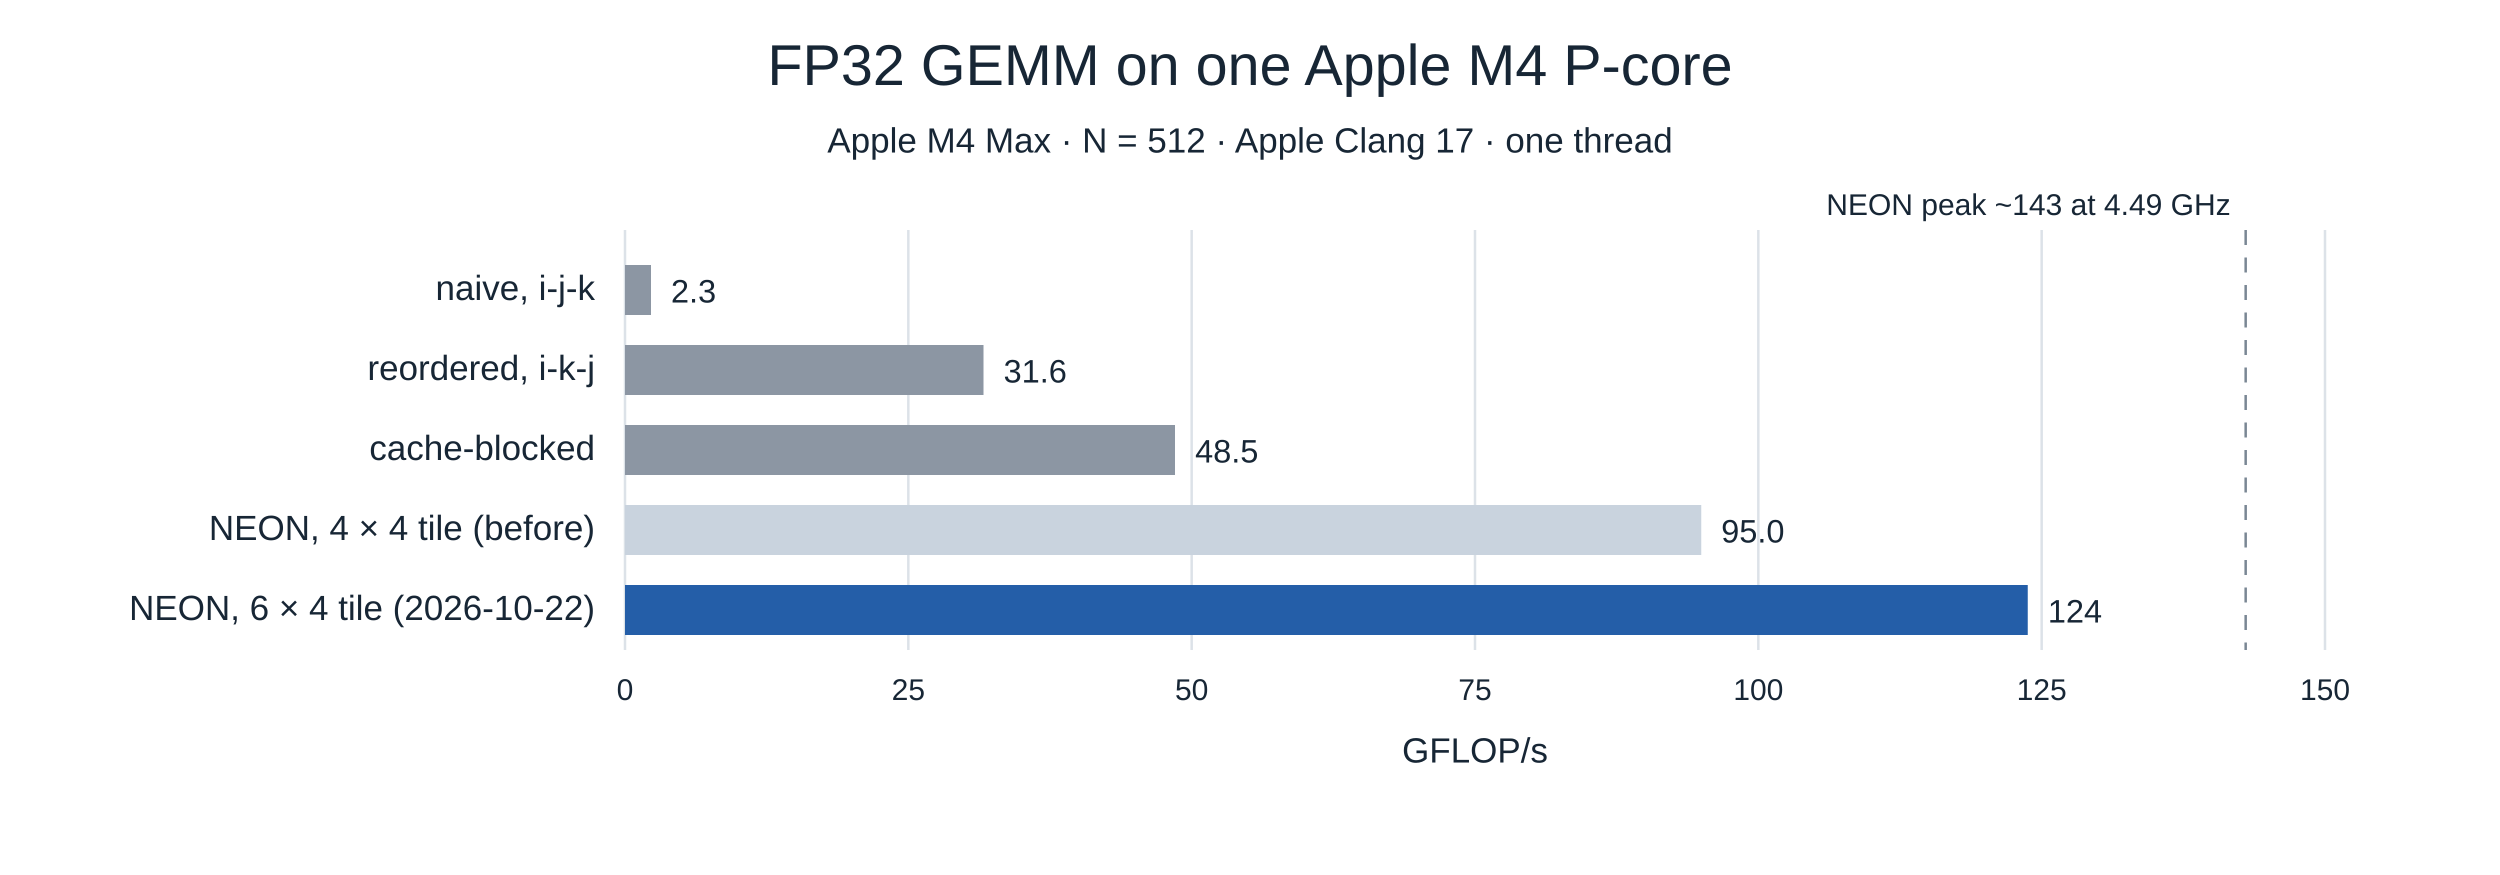
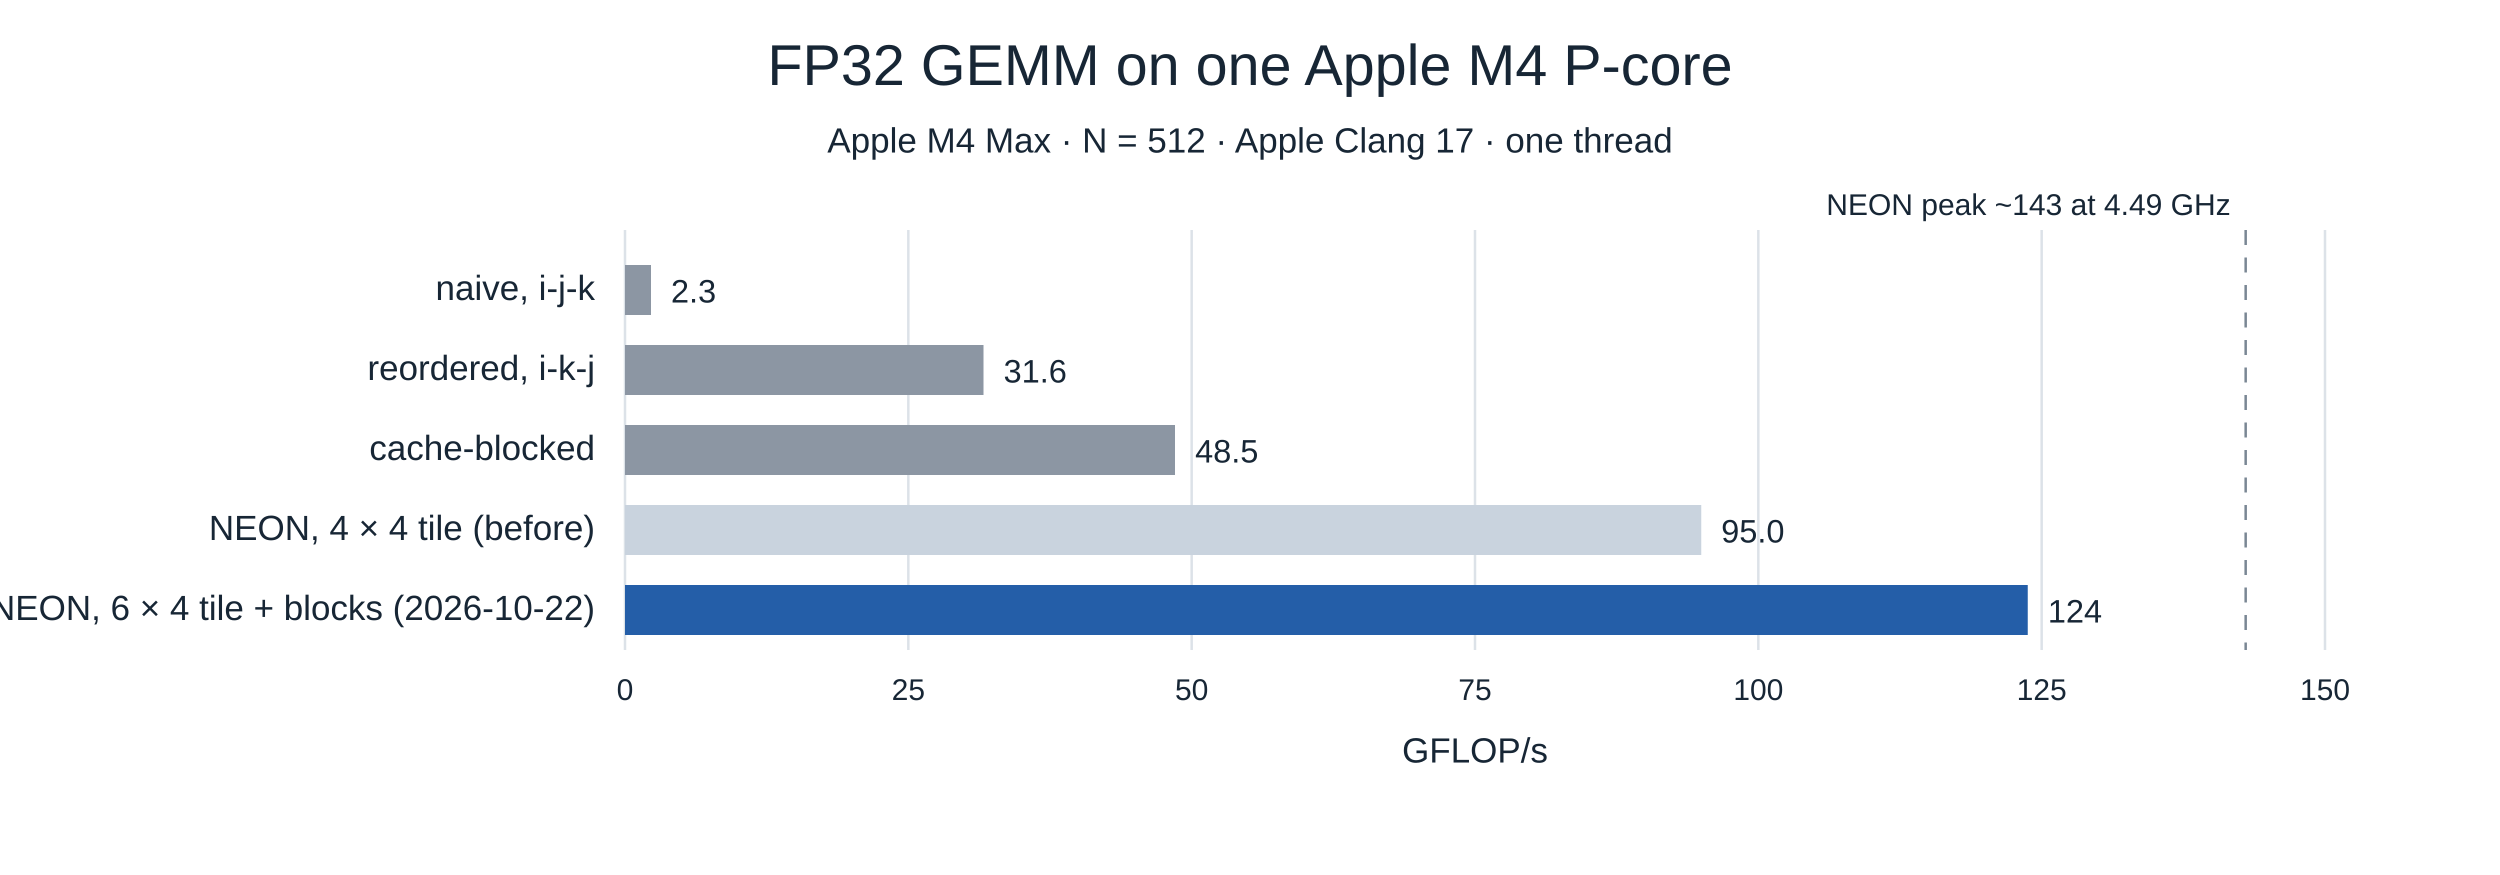
<svg xmlns="http://www.w3.org/2000/svg" width="1000" height="350" viewBox="0 0 1000 350" role="img">
  <rect width="1000" height="350" fill="white" />
  <g font-family="Arial, sans-serif" fill="#172635">
    <text x="500" y="34" font-size="23" text-anchor="middle">FP32 GEMM on one Apple M4 P-core</text>
    <text x="500" y="61" font-size="14" text-anchor="middle">Apple M4 Max · N = 512 · Apple Clang 17 · one thread</text>
    <path d="M 250.0 92 V 260" stroke="#dce2e8" />
    <text x="250.0" y="280" font-size="12" text-anchor="middle">0</text>
    <path d="M 363.333 92 V 260" stroke="#dce2e8" />
    <text x="363.333" y="280" font-size="12" text-anchor="middle">25</text>
    <path d="M 476.667 92 V 260" stroke="#dce2e8" />
    <text x="476.667" y="280" font-size="12" text-anchor="middle">50</text>
    <path d="M 590.0 92 V 260" stroke="#dce2e8" />
    <text x="590.0" y="280" font-size="12" text-anchor="middle">75</text>
    <path d="M 703.333 92 V 260" stroke="#dce2e8" />
    <text x="703.333" y="280" font-size="12" text-anchor="middle">100</text>
    <path d="M 816.667 92 V 260" stroke="#dce2e8" />
    <text x="816.667" y="280" font-size="12" text-anchor="middle">125</text>
    <path d="M 930.0 92 V 260" stroke="#dce2e8" />
    <text x="930.0" y="280" font-size="12" text-anchor="middle">150</text>
    <text x="238" y="120" font-size="14" text-anchor="end">naive, i-j-k</text>
    <rect x="250" y="106" width="10.4" height="20" fill="#8c96a3" />
    <text x="268.381" y="121" font-size="13" text-anchor="start">2.3</text>
    <text x="238" y="152" font-size="14" text-anchor="end">reordered, i-k-j</text>
    <rect x="250" y="138" width="143.4" height="20" fill="#8c96a3" />
    <text x="401.435" y="153" font-size="13" text-anchor="start">31.6</text>
    <text x="238" y="184" font-size="14" text-anchor="end">cache-blocked</text>
    <rect x="250" y="170" width="220.0" height="20" fill="#8c96a3" />
    <text x="478.048" y="185" font-size="13" text-anchor="start">48.5</text>
    <text x="238" y="216" font-size="14" text-anchor="end">NEON, 4 × 4 tile (before)</text>
    <rect x="250" y="202" width="430.5" height="20" fill="#c9d3de" />
    <text x="688.485" y="217" font-size="13" text-anchor="start">95.0</text>
-     <text x="238" y="248" font-size="14" text-anchor="end">NEON, 6 × 4 tile (2026-10-22)</text>
+     <text x="238" y="248" font-size="14" text-anchor="end">NEON, 6 × 4 tile + blocks (2026-10-22)</text>
    <rect x="250" y="234" width="561.1" height="20" fill="#245ea8" />
    <text x="819.136" y="249" font-size="13" text-anchor="start">124</text>
    <path d="M 898.267 92 V 260" stroke="#7a8794" stroke-dasharray="6 5" />
    <text x="892.267" y="86" font-size="12" text-anchor="end">NEON peak ~143 at 4.49 GHz</text>
    <text x="590.0" y="305" font-size="14" text-anchor="middle">GFLOP/s</text>
  </g>
</svg>
